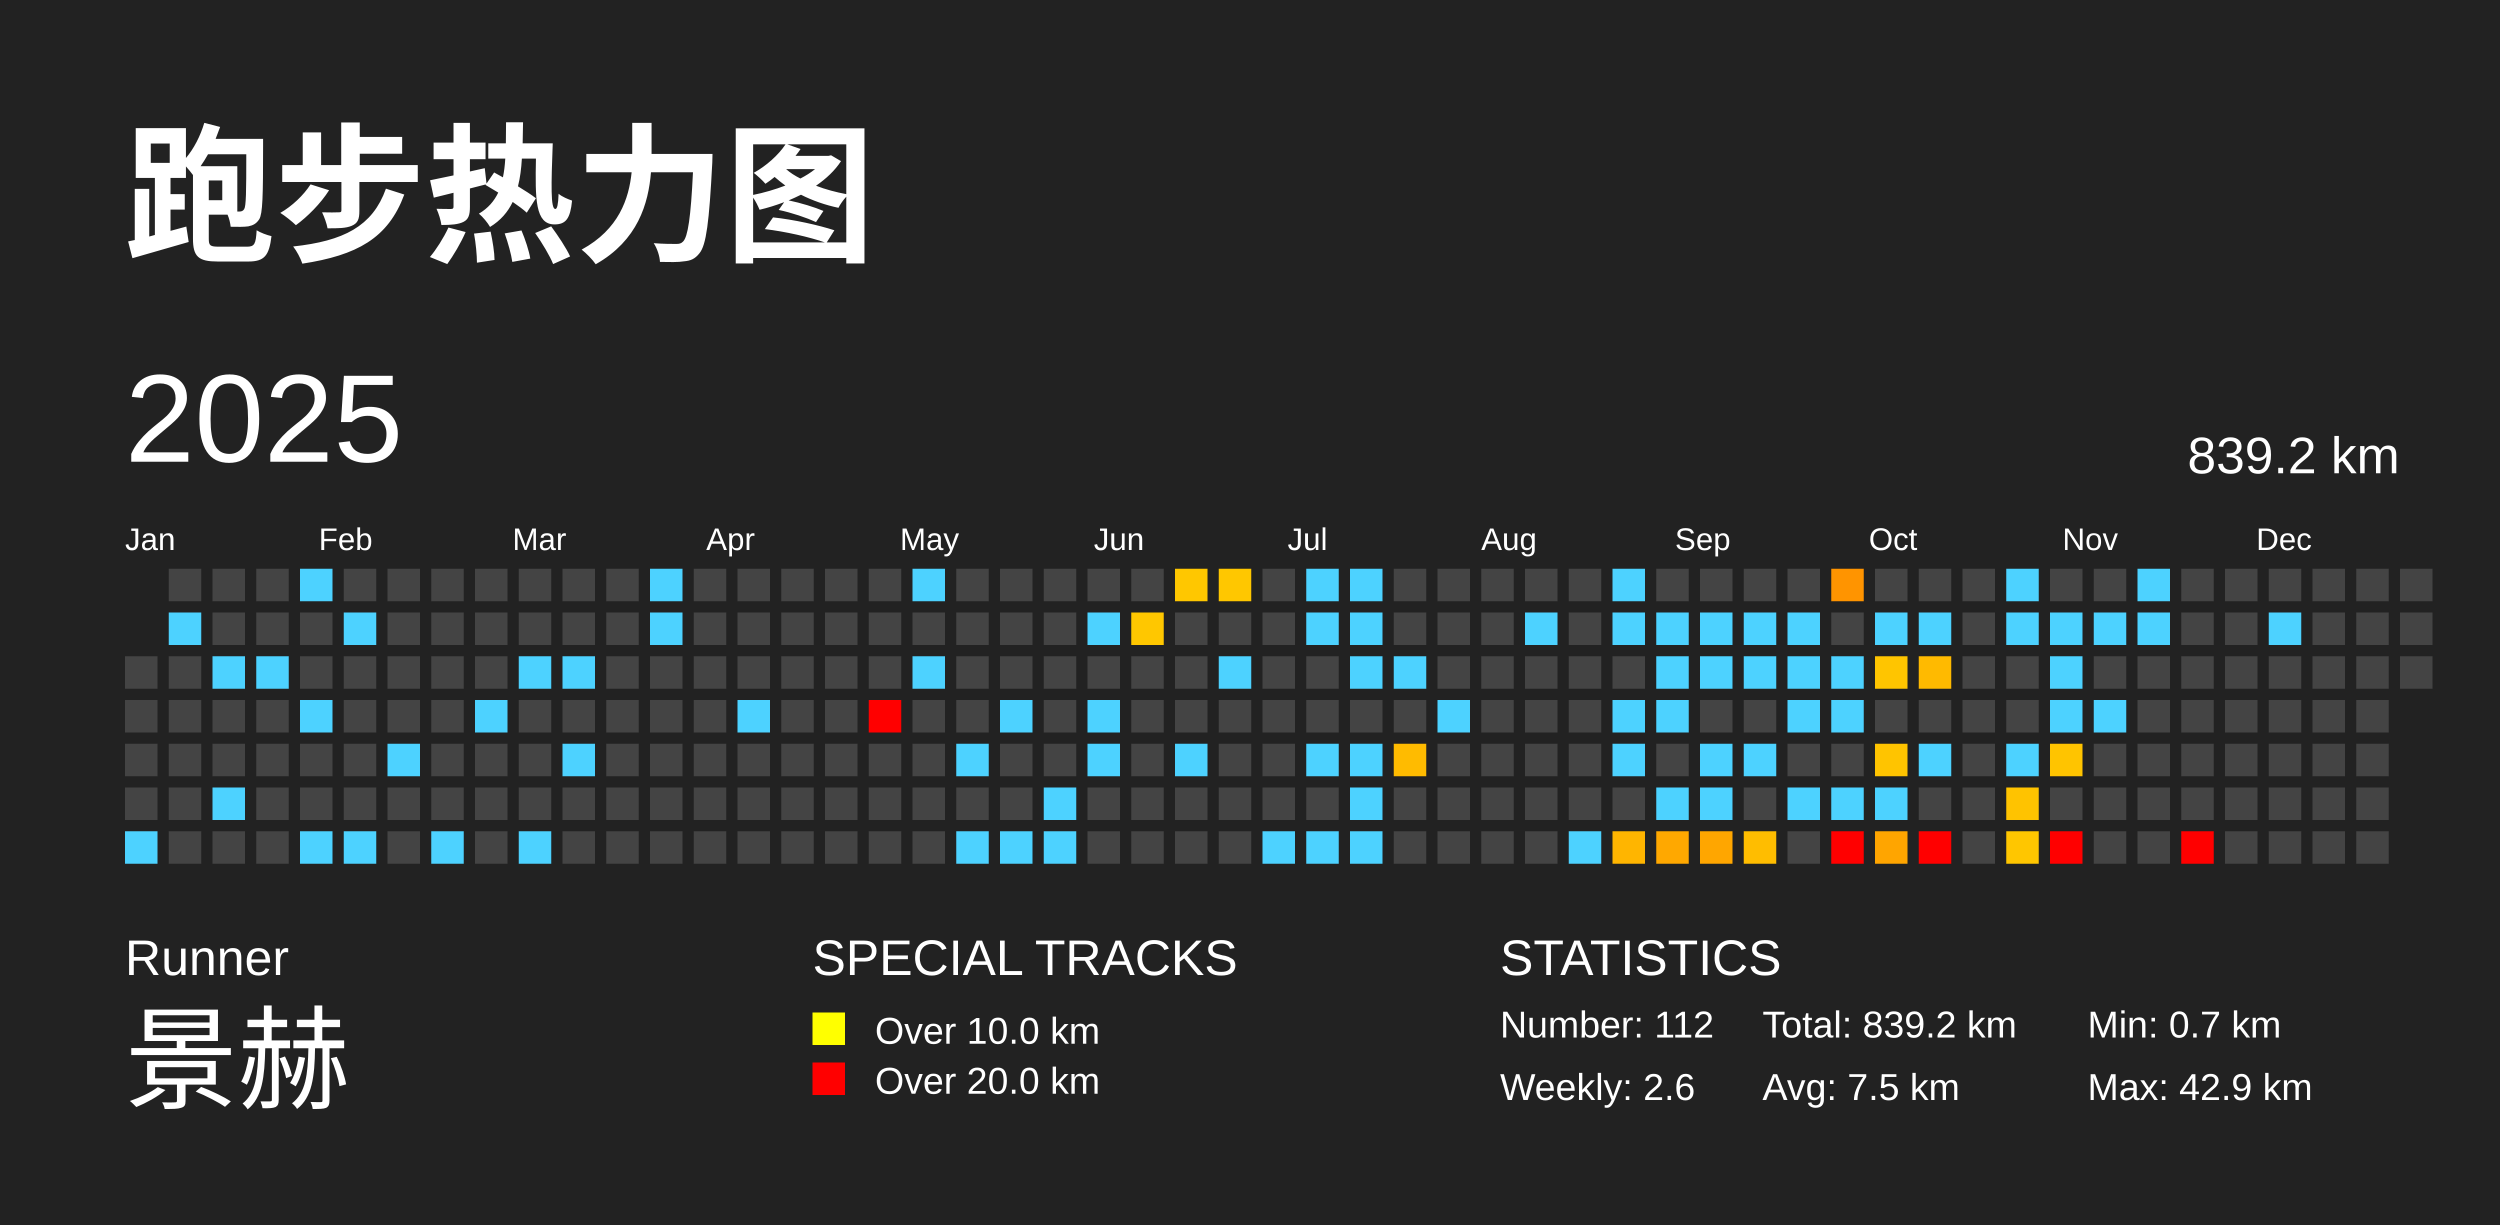
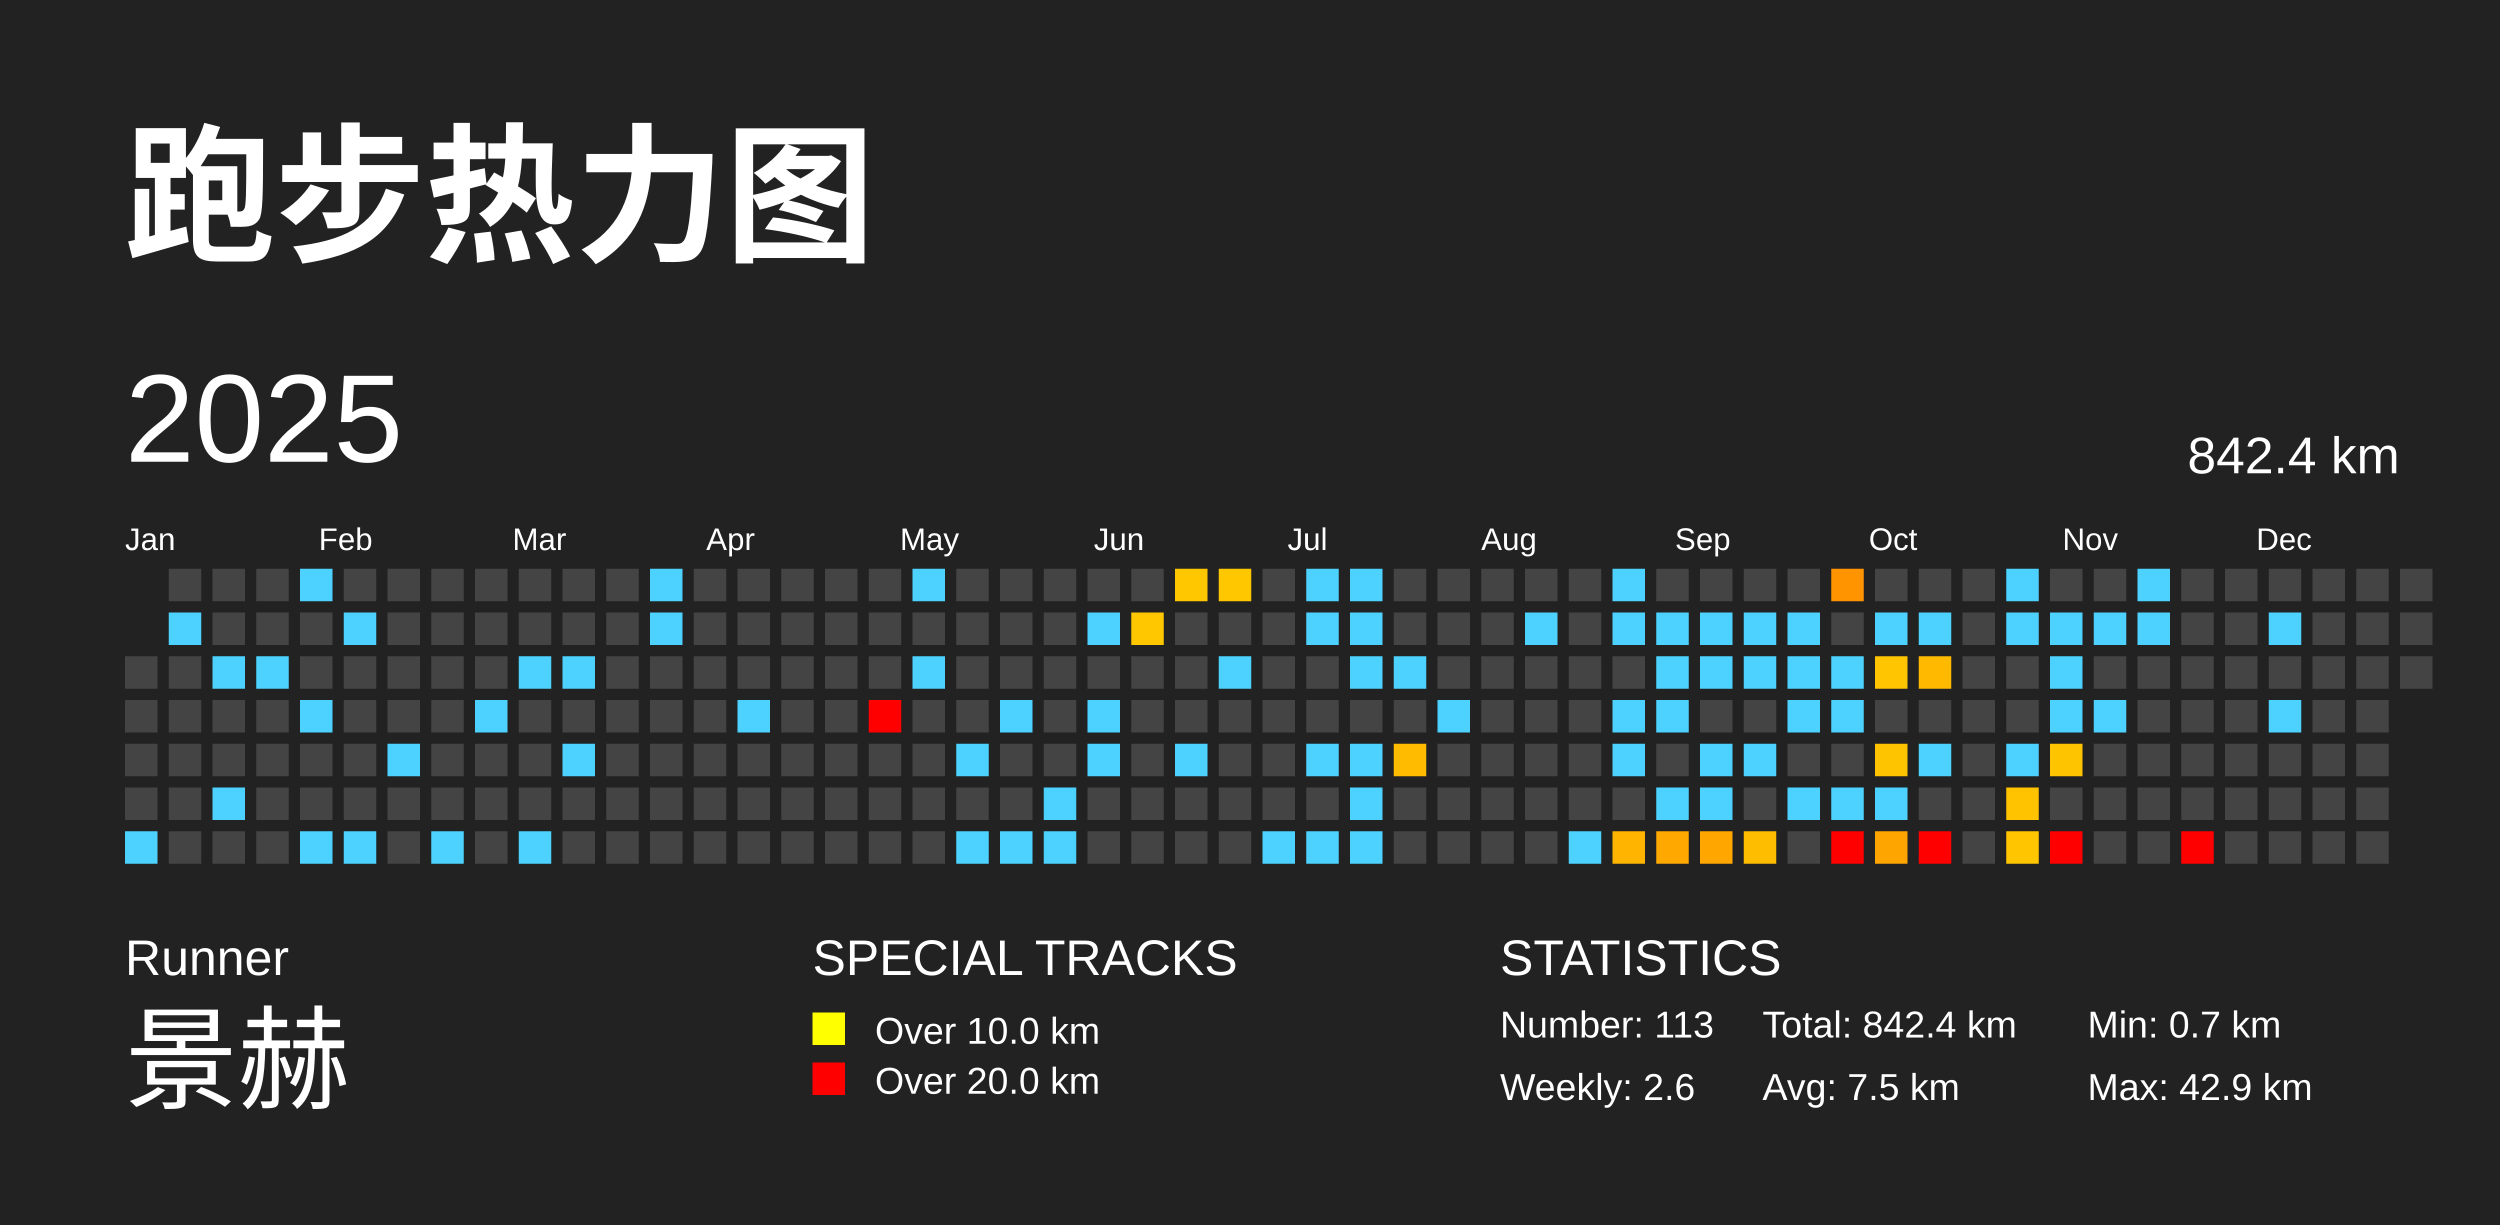
<svg xmlns="http://www.w3.org/2000/svg" baseProfile="full" height="98mm" version="1.1" viewBox="0,0,200,98" width="200mm">
  <defs />
  <rect fill="#222222" height="98" width="200" x="0" y="0" />
  <text fill="#FFFFFF" style="font-size:12px; font-family:Arial; font-weight:bold;" x="10" y="20">跑步热力图</text>
  <text fill="#FFFFFF" style="font-size:4px; font-family:Arial" x="10" y="78">Runner</text>
  <text fill="#FFFFFF" style="font-size:9px; font-family:Arial" x="10" y="88">景赫</text>
  <text fill="#FFFFFF" style="font-size:4px; font-family:Arial" x="65" y="78">SPECIAL TRACKS</text>
  <rect fill="yellow" height="2.6" width="2.6" x="65" y="81" />
  <text fill="#FFFFFF" style="font-size:3px; font-family:Arial" x="70" y="83.5">Over 10.0 km</text>
  <rect fill="red" height="2.6" width="2.6" x="65" y="85" />
  <text fill="#FFFFFF" style="font-size:3px; font-family:Arial" x="70" y="87.5">Over 20.0 km</text>
  <text fill="#FFFFFF" style="font-size:4px; font-family:Arial" x="120" y="78">STATISTICS</text>
-   <text fill="#FFFFFF" style="font-size:3px; font-family:Arial" x="120" y="83">Number: 112</text>
+   <text fill="#FFFFFF" style="font-size:3px; font-family:Arial" x="120" y="83">Number: 113</text>
  <text fill="#FFFFFF" style="font-size:3px; font-family:Arial" x="120" y="88">Weekly: 2.6</text>
-   <text fill="#FFFFFF" style="font-size:3px; font-family:Arial" x="141" y="83">Total: 839.2 km</text>
+   <text fill="#FFFFFF" style="font-size:3px; font-family:Arial" x="141" y="83">Total: 842.4 km</text>
  <text fill="#FFFFFF" style="font-size:3px; font-family:Arial" x="141" y="88">Avg: 7.5 km</text>
  <text fill="#FFFFFF" style="font-size:3px; font-family:Arial" x="167" y="83">Min: 0.7 km</text>
  <text fill="#FFFFFF" style="font-size:3px; font-family:Arial" x="167" y="88">Max: 42.9 km</text>
  <text dominant-baseline="hanging" fill="#FFFFFF" style="font-size:10.0px; font-family:Arial;" x="10" y="30">2025</text>
-   <text dominant-baseline="hanging" fill="#FFFFFF" style="font-size:4.125px; font-family:Arial;" x="175" y="35">839.2 km</text>
+   <text dominant-baseline="hanging" fill="#FFFFFF" style="font-size:4.125px; font-family:Arial;" x="175" y="35">842.4 km</text>
  <text fill="#FFFFFF" style="font-size:2.5px; font-family:Arial" x="10.0" y="44">Jan</text>
  <text fill="#FFFFFF" style="font-size:2.5px; font-family:Arial" x="25.5" y="44">Feb</text>
  <text fill="#FFFFFF" style="font-size:2.5px; font-family:Arial" x="41.0" y="44">Mar</text>
  <text fill="#FFFFFF" style="font-size:2.5px; font-family:Arial" x="56.5" y="44">Apr</text>
  <text fill="#FFFFFF" style="font-size:2.5px; font-family:Arial" x="72.0" y="44">May</text>
  <text fill="#FFFFFF" style="font-size:2.5px; font-family:Arial" x="87.5" y="44">Jun</text>
  <text fill="#FFFFFF" style="font-size:2.5px; font-family:Arial" x="103.0" y="44">Jul</text>
  <text fill="#FFFFFF" style="font-size:2.5px; font-family:Arial" x="118.5" y="44">Aug</text>
  <text fill="#FFFFFF" style="font-size:2.5px; font-family:Arial" x="134.0" y="44">Sep</text>
  <text fill="#FFFFFF" style="font-size:2.5px; font-family:Arial" x="149.5" y="44">Oct</text>
  <text fill="#FFFFFF" style="font-size:2.5px; font-family:Arial" x="165.0" y="44">Nov</text>
  <text fill="#FFFFFF" style="font-size:2.5px; font-family:Arial" x="180.5" y="44">Dec</text>
  <rect fill="#444444" height="2.6" width="2.6" x="10.0" y="52.5" />
  <rect fill="#444444" height="2.6" width="2.6" x="10.0" y="56.0" />
  <rect fill="#444444" height="2.6" width="2.6" x="10.0" y="59.5" />
  <rect fill="#444444" height="2.6" width="2.6" x="10.0" y="63.0" />
  <rect fill="#4dd2ff" height="2.6" width="2.6" x="10.0" y="66.5" />
  <rect fill="#444444" height="2.6" width="2.6" x="13.5" y="45.5" />
  <rect fill="#4dd2ff" height="2.6" width="2.6" x="13.5" y="49.0" />
  <rect fill="#444444" height="2.6" width="2.6" x="13.5" y="52.5" />
  <rect fill="#444444" height="2.6" width="2.6" x="13.5" y="56.0" />
  <rect fill="#444444" height="2.6" width="2.6" x="13.5" y="59.5" />
  <rect fill="#444444" height="2.6" width="2.6" x="13.5" y="63.0" />
  <rect fill="#444444" height="2.6" width="2.6" x="13.5" y="66.5" />
  <rect fill="#444444" height="2.6" width="2.6" x="17.0" y="45.5" />
  <rect fill="#444444" height="2.6" width="2.6" x="17.0" y="49.0" />
  <rect fill="#4dd2ff" height="2.6" width="2.6" x="17.0" y="52.5" />
  <rect fill="#444444" height="2.6" width="2.6" x="17.0" y="56.0" />
  <rect fill="#444444" height="2.6" width="2.6" x="17.0" y="59.5" />
  <rect fill="#4dd2ff" height="2.6" width="2.6" x="17.0" y="63.0" />
  <rect fill="#444444" height="2.6" width="2.6" x="17.0" y="66.5" />
  <rect fill="#444444" height="2.6" width="2.6" x="20.5" y="45.5" />
  <rect fill="#444444" height="2.6" width="2.6" x="20.5" y="49.0" />
  <rect fill="#4dd2ff" height="2.6" width="2.6" x="20.5" y="52.5" />
  <rect fill="#444444" height="2.6" width="2.6" x="20.5" y="56.0" />
  <rect fill="#444444" height="2.6" width="2.6" x="20.5" y="59.5" />
  <rect fill="#444444" height="2.6" width="2.6" x="20.5" y="63.0" />
  <rect fill="#444444" height="2.6" width="2.6" x="20.5" y="66.5" />
  <rect fill="#4dd2ff" height="2.6" width="2.6" x="24.0" y="45.5" />
  <rect fill="#444444" height="2.6" width="2.6" x="24.0" y="49.0" />
  <rect fill="#444444" height="2.6" width="2.6" x="24.0" y="52.5" />
  <rect fill="#4dd2ff" height="2.6" width="2.6" x="24.0" y="56.0" />
  <rect fill="#444444" height="2.6" width="2.6" x="24.0" y="59.5" />
  <rect fill="#444444" height="2.6" width="2.6" x="24.0" y="63.0" />
  <rect fill="#4dd2ff" height="2.6" width="2.6" x="24.0" y="66.5" />
  <rect fill="#444444" height="2.6" width="2.6" x="27.5" y="45.5" />
  <rect fill="#4dd2ff" height="2.6" width="2.6" x="27.5" y="49.0" />
  <rect fill="#444444" height="2.6" width="2.6" x="27.5" y="52.5" />
  <rect fill="#444444" height="2.6" width="2.6" x="27.5" y="56.0" />
  <rect fill="#444444" height="2.6" width="2.6" x="27.5" y="59.5" />
  <rect fill="#444444" height="2.6" width="2.6" x="27.5" y="63.0" />
  <rect fill="#4dd2ff" height="2.6" width="2.6" x="27.5" y="66.5" />
  <rect fill="#444444" height="2.6" width="2.6" x="31.0" y="45.5" />
  <rect fill="#444444" height="2.6" width="2.6" x="31.0" y="49.0" />
  <rect fill="#444444" height="2.6" width="2.6" x="31.0" y="52.5" />
  <rect fill="#444444" height="2.6" width="2.6" x="31.0" y="56.0" />
  <rect fill="#4dd2ff" height="2.6" width="2.6" x="31.0" y="59.5" />
  <rect fill="#444444" height="2.6" width="2.6" x="31.0" y="63.0" />
  <rect fill="#444444" height="2.6" width="2.6" x="31.0" y="66.5" />
  <rect fill="#444444" height="2.6" width="2.6" x="34.5" y="45.5" />
  <rect fill="#444444" height="2.6" width="2.6" x="34.5" y="49.0" />
  <rect fill="#444444" height="2.6" width="2.6" x="34.5" y="52.5" />
  <rect fill="#444444" height="2.6" width="2.6" x="34.5" y="56.0" />
  <rect fill="#444444" height="2.6" width="2.6" x="34.5" y="59.5" />
  <rect fill="#444444" height="2.6" width="2.6" x="34.5" y="63.0" />
  <rect fill="#4dd2ff" height="2.6" width="2.6" x="34.5" y="66.5" />
  <rect fill="#444444" height="2.6" width="2.6" x="38.0" y="45.5" />
  <rect fill="#444444" height="2.6" width="2.6" x="38.0" y="49.0" />
  <rect fill="#444444" height="2.6" width="2.6" x="38.0" y="52.5" />
  <rect fill="#4dd2ff" height="2.6" width="2.6" x="38.0" y="56.0" />
  <rect fill="#444444" height="2.6" width="2.6" x="38.0" y="59.5" />
  <rect fill="#444444" height="2.6" width="2.6" x="38.0" y="63.0" />
  <rect fill="#444444" height="2.6" width="2.6" x="38.0" y="66.5" />
  <rect fill="#444444" height="2.6" width="2.6" x="41.5" y="45.5" />
  <rect fill="#444444" height="2.6" width="2.6" x="41.5" y="49.0" />
  <rect fill="#4dd2ff" height="2.6" width="2.6" x="41.5" y="52.5" />
  <rect fill="#444444" height="2.6" width="2.6" x="41.5" y="56.0" />
  <rect fill="#444444" height="2.6" width="2.6" x="41.5" y="59.5" />
  <rect fill="#444444" height="2.6" width="2.6" x="41.5" y="63.0" />
  <rect fill="#4dd2ff" height="2.6" width="2.6" x="41.5" y="66.5" />
  <rect fill="#444444" height="2.6" width="2.6" x="45.0" y="45.5" />
  <rect fill="#444444" height="2.6" width="2.6" x="45.0" y="49.0" />
  <rect fill="#4dd2ff" height="2.6" width="2.6" x="45.0" y="52.5" />
  <rect fill="#444444" height="2.6" width="2.6" x="45.0" y="56.0" />
  <rect fill="#4dd2ff" height="2.6" width="2.6" x="45.0" y="59.5" />
  <rect fill="#444444" height="2.6" width="2.6" x="45.0" y="63.0" />
  <rect fill="#444444" height="2.6" width="2.6" x="45.0" y="66.5" />
  <rect fill="#444444" height="2.6" width="2.6" x="48.5" y="45.5" />
  <rect fill="#444444" height="2.6" width="2.6" x="48.5" y="49.0" />
  <rect fill="#444444" height="2.6" width="2.6" x="48.5" y="52.5" />
  <rect fill="#444444" height="2.6" width="2.6" x="48.5" y="56.0" />
  <rect fill="#444444" height="2.6" width="2.6" x="48.5" y="59.5" />
  <rect fill="#444444" height="2.6" width="2.6" x="48.5" y="63.0" />
  <rect fill="#444444" height="2.6" width="2.6" x="48.5" y="66.5" />
  <rect fill="#4dd2ff" height="2.6" width="2.6" x="52.0" y="45.5" />
  <rect fill="#4dd2ff" height="2.6" width="2.6" x="52.0" y="49.0" />
  <rect fill="#444444" height="2.6" width="2.6" x="52.0" y="52.5" />
  <rect fill="#444444" height="2.6" width="2.6" x="52.0" y="56.0" />
  <rect fill="#444444" height="2.6" width="2.6" x="52.0" y="59.5" />
  <rect fill="#444444" height="2.6" width="2.6" x="52.0" y="63.0" />
  <rect fill="#444444" height="2.6" width="2.6" x="52.0" y="66.5" />
  <rect fill="#444444" height="2.6" width="2.6" x="55.5" y="45.5" />
  <rect fill="#444444" height="2.6" width="2.6" x="55.5" y="49.0" />
  <rect fill="#444444" height="2.6" width="2.6" x="55.5" y="52.5" />
  <rect fill="#444444" height="2.6" width="2.6" x="55.5" y="56.0" />
  <rect fill="#444444" height="2.6" width="2.6" x="55.5" y="59.5" />
  <rect fill="#444444" height="2.6" width="2.6" x="55.5" y="63.0" />
  <rect fill="#444444" height="2.6" width="2.6" x="55.5" y="66.5" />
  <rect fill="#444444" height="2.6" width="2.6" x="59.0" y="45.5" />
  <rect fill="#444444" height="2.6" width="2.6" x="59.0" y="49.0" />
  <rect fill="#444444" height="2.6" width="2.6" x="59.0" y="52.5" />
  <rect fill="#4dd2ff" height="2.6" width="2.6" x="59.0" y="56.0" />
  <rect fill="#444444" height="2.6" width="2.6" x="59.0" y="59.5" />
  <rect fill="#444444" height="2.6" width="2.6" x="59.0" y="63.0" />
  <rect fill="#444444" height="2.6" width="2.6" x="59.0" y="66.5" />
  <rect fill="#444444" height="2.6" width="2.6" x="62.5" y="45.5" />
  <rect fill="#444444" height="2.6" width="2.6" x="62.5" y="49.0" />
  <rect fill="#444444" height="2.6" width="2.6" x="62.5" y="52.5" />
  <rect fill="#444444" height="2.6" width="2.6" x="62.5" y="56.0" />
  <rect fill="#444444" height="2.6" width="2.6" x="62.5" y="59.5" />
  <rect fill="#444444" height="2.6" width="2.6" x="62.5" y="63.0" />
  <rect fill="#444444" height="2.6" width="2.6" x="62.5" y="66.5" />
  <rect fill="#444444" height="2.6" width="2.6" x="66.0" y="45.5" />
  <rect fill="#444444" height="2.6" width="2.6" x="66.0" y="49.0" />
  <rect fill="#444444" height="2.6" width="2.6" x="66.0" y="52.5" />
  <rect fill="#444444" height="2.6" width="2.6" x="66.0" y="56.0" />
  <rect fill="#444444" height="2.6" width="2.6" x="66.0" y="59.5" />
  <rect fill="#444444" height="2.6" width="2.6" x="66.0" y="63.0" />
  <rect fill="#444444" height="2.6" width="2.6" x="66.0" y="66.5" />
  <rect fill="#444444" height="2.6" width="2.6" x="69.5" y="45.5" />
  <rect fill="#444444" height="2.6" width="2.6" x="69.5" y="49.0" />
  <rect fill="#444444" height="2.6" width="2.6" x="69.5" y="52.5" />
  <rect fill="red" height="2.6" width="2.6" x="69.5" y="56.0" />
  <rect fill="#444444" height="2.6" width="2.6" x="69.5" y="59.5" />
  <rect fill="#444444" height="2.6" width="2.6" x="69.5" y="63.0" />
  <rect fill="#444444" height="2.6" width="2.6" x="69.5" y="66.5" />
  <rect fill="#4dd2ff" height="2.6" width="2.6" x="73.0" y="45.5" />
  <rect fill="#444444" height="2.6" width="2.6" x="73.0" y="49.0" />
  <rect fill="#4dd2ff" height="2.6" width="2.6" x="73.0" y="52.5" />
  <rect fill="#444444" height="2.6" width="2.6" x="73.0" y="56.0" />
  <rect fill="#444444" height="2.6" width="2.6" x="73.0" y="59.5" />
  <rect fill="#444444" height="2.6" width="2.6" x="73.0" y="63.0" />
  <rect fill="#444444" height="2.6" width="2.6" x="73.0" y="66.5" />
  <rect fill="#444444" height="2.6" width="2.6" x="76.5" y="45.5" />
  <rect fill="#444444" height="2.6" width="2.6" x="76.5" y="49.0" />
  <rect fill="#444444" height="2.6" width="2.6" x="76.5" y="52.5" />
  <rect fill="#444444" height="2.6" width="2.6" x="76.5" y="56.0" />
  <rect fill="#4dd2ff" height="2.6" width="2.6" x="76.5" y="59.5" />
  <rect fill="#444444" height="2.6" width="2.6" x="76.5" y="63.0" />
  <rect fill="#4dd2ff" height="2.6" width="2.6" x="76.5" y="66.5" />
  <rect fill="#444444" height="2.6" width="2.6" x="80.0" y="45.5" />
  <rect fill="#444444" height="2.6" width="2.6" x="80.0" y="49.0" />
  <rect fill="#444444" height="2.6" width="2.6" x="80.0" y="52.5" />
  <rect fill="#4dd2ff" height="2.6" width="2.6" x="80.0" y="56.0" />
  <rect fill="#444444" height="2.6" width="2.6" x="80.0" y="59.5" />
  <rect fill="#444444" height="2.6" width="2.6" x="80.0" y="63.0" />
  <rect fill="#4dd2ff" height="2.6" width="2.6" x="80.0" y="66.5" />
  <rect fill="#444444" height="2.6" width="2.6" x="83.5" y="45.5" />
  <rect fill="#444444" height="2.6" width="2.6" x="83.5" y="49.0" />
  <rect fill="#444444" height="2.6" width="2.6" x="83.5" y="52.5" />
  <rect fill="#444444" height="2.6" width="2.6" x="83.5" y="56.0" />
  <rect fill="#444444" height="2.6" width="2.6" x="83.5" y="59.5" />
  <rect fill="#4dd2ff" height="2.6" width="2.6" x="83.5" y="63.0" />
  <rect fill="#4dd2ff" height="2.6" width="2.6" x="83.5" y="66.5" />
  <rect fill="#444444" height="2.6" width="2.6" x="87.0" y="45.5" />
  <rect fill="#4dd2ff" height="2.6" width="2.6" x="87.0" y="49.0" />
  <rect fill="#444444" height="2.6" width="2.6" x="87.0" y="52.5" />
  <rect fill="#4dd2ff" height="2.6" width="2.6" x="87.0" y="56.0" />
  <rect fill="#4dd2ff" height="2.6" width="2.6" x="87.0" y="59.5" />
  <rect fill="#444444" height="2.6" width="2.6" x="87.0" y="63.0" />
  <rect fill="#444444" height="2.6" width="2.6" x="87.0" y="66.5" />
  <rect fill="#444444" height="2.6" width="2.6" x="90.5" y="45.5" />
  <rect fill="#ffc700" height="2.6" width="2.6" x="90.5" y="49.0" />
  <rect fill="#444444" height="2.6" width="2.6" x="90.5" y="52.5" />
  <rect fill="#444444" height="2.6" width="2.6" x="90.5" y="56.0" />
  <rect fill="#444444" height="2.6" width="2.6" x="90.5" y="59.5" />
  <rect fill="#444444" height="2.6" width="2.6" x="90.5" y="63.0" />
  <rect fill="#444444" height="2.6" width="2.6" x="90.5" y="66.5" />
  <rect fill="#ffc700" height="2.6" width="2.6" x="94.0" y="45.5" />
  <rect fill="#444444" height="2.6" width="2.6" x="94.0" y="49.0" />
  <rect fill="#444444" height="2.6" width="2.6" x="94.0" y="52.5" />
  <rect fill="#444444" height="2.6" width="2.6" x="94.0" y="56.0" />
  <rect fill="#4dd2ff" height="2.6" width="2.6" x="94.0" y="59.5" />
  <rect fill="#444444" height="2.6" width="2.6" x="94.0" y="63.0" />
  <rect fill="#444444" height="2.6" width="2.6" x="94.0" y="66.5" />
  <rect fill="#ffc700" height="2.6" width="2.6" x="97.5" y="45.5" />
  <rect fill="#444444" height="2.6" width="2.6" x="97.5" y="49.0" />
  <rect fill="#4dd2ff" height="2.6" width="2.6" x="97.5" y="52.5" />
  <rect fill="#444444" height="2.6" width="2.6" x="97.5" y="56.0" />
  <rect fill="#444444" height="2.6" width="2.6" x="97.5" y="59.5" />
  <rect fill="#444444" height="2.6" width="2.6" x="97.5" y="63.0" />
  <rect fill="#444444" height="2.6" width="2.6" x="97.5" y="66.5" />
  <rect fill="#444444" height="2.6" width="2.6" x="101.0" y="45.5" />
  <rect fill="#444444" height="2.6" width="2.6" x="101.0" y="49.0" />
  <rect fill="#444444" height="2.6" width="2.6" x="101.0" y="52.5" />
  <rect fill="#444444" height="2.6" width="2.6" x="101.0" y="56.0" />
  <rect fill="#444444" height="2.6" width="2.6" x="101.0" y="59.5" />
  <rect fill="#444444" height="2.6" width="2.6" x="101.0" y="63.0" />
  <rect fill="#4dd2ff" height="2.6" width="2.6" x="101.0" y="66.5" />
  <rect fill="#4dd2ff" height="2.6" width="2.6" x="104.5" y="45.5" />
  <rect fill="#4dd2ff" height="2.6" width="2.6" x="104.5" y="49.0" />
  <rect fill="#444444" height="2.6" width="2.6" x="104.5" y="52.5" />
  <rect fill="#444444" height="2.6" width="2.6" x="104.5" y="56.0" />
  <rect fill="#4dd2ff" height="2.6" width="2.6" x="104.5" y="59.5" />
  <rect fill="#444444" height="2.6" width="2.6" x="104.5" y="63.0" />
  <rect fill="#4dd2ff" height="2.6" width="2.6" x="104.5" y="66.5" />
  <rect fill="#4dd2ff" height="2.6" width="2.6" x="108.0" y="45.5" />
  <rect fill="#4dd2ff" height="2.6" width="2.6" x="108.0" y="49.0" />
  <rect fill="#4dd2ff" height="2.6" width="2.6" x="108.0" y="52.5" />
  <rect fill="#444444" height="2.6" width="2.6" x="108.0" y="56.0" />
  <rect fill="#4dd2ff" height="2.6" width="2.6" x="108.0" y="59.5" />
  <rect fill="#4dd2ff" height="2.6" width="2.6" x="108.0" y="63.0" />
  <rect fill="#4dd2ff" height="2.6" width="2.6" x="108.0" y="66.5" />
  <rect fill="#444444" height="2.6" width="2.6" x="111.5" y="45.5" />
  <rect fill="#444444" height="2.6" width="2.6" x="111.5" y="49.0" />
  <rect fill="#4dd2ff" height="2.6" width="2.6" x="111.5" y="52.5" />
  <rect fill="#444444" height="2.6" width="2.6" x="111.5" y="56.0" />
  <rect fill="#ffbb00" height="2.6" width="2.6" x="111.5" y="59.5" />
  <rect fill="#444444" height="2.6" width="2.6" x="111.5" y="63.0" />
  <rect fill="#444444" height="2.6" width="2.6" x="111.5" y="66.5" />
  <rect fill="#444444" height="2.6" width="2.6" x="115.0" y="45.5" />
  <rect fill="#444444" height="2.6" width="2.6" x="115.0" y="49.0" />
  <rect fill="#444444" height="2.6" width="2.6" x="115.0" y="52.5" />
  <rect fill="#4dd2ff" height="2.6" width="2.6" x="115.0" y="56.0" />
  <rect fill="#444444" height="2.6" width="2.6" x="115.0" y="59.5" />
  <rect fill="#444444" height="2.6" width="2.6" x="115.0" y="63.0" />
  <rect fill="#444444" height="2.6" width="2.6" x="115.0" y="66.5" />
  <rect fill="#444444" height="2.6" width="2.6" x="118.5" y="45.5" />
  <rect fill="#444444" height="2.6" width="2.6" x="118.5" y="49.0" />
  <rect fill="#444444" height="2.6" width="2.6" x="118.5" y="52.5" />
  <rect fill="#444444" height="2.6" width="2.6" x="118.5" y="56.0" />
  <rect fill="#444444" height="2.6" width="2.6" x="118.5" y="59.5" />
  <rect fill="#444444" height="2.6" width="2.6" x="118.5" y="63.0" />
  <rect fill="#444444" height="2.6" width="2.6" x="118.5" y="66.5" />
  <rect fill="#444444" height="2.6" width="2.6" x="122.0" y="45.5" />
  <rect fill="#4dd2ff" height="2.6" width="2.6" x="122.0" y="49.0" />
  <rect fill="#444444" height="2.6" width="2.6" x="122.0" y="52.5" />
  <rect fill="#444444" height="2.6" width="2.6" x="122.0" y="56.0" />
  <rect fill="#444444" height="2.6" width="2.6" x="122.0" y="59.5" />
  <rect fill="#444444" height="2.6" width="2.6" x="122.0" y="63.0" />
  <rect fill="#444444" height="2.6" width="2.6" x="122.0" y="66.5" />
  <rect fill="#444444" height="2.6" width="2.6" x="125.5" y="45.5" />
  <rect fill="#444444" height="2.6" width="2.6" x="125.5" y="49.0" />
  <rect fill="#444444" height="2.6" width="2.6" x="125.5" y="52.5" />
  <rect fill="#444444" height="2.6" width="2.6" x="125.5" y="56.0" />
  <rect fill="#444444" height="2.6" width="2.6" x="125.5" y="59.5" />
  <rect fill="#444444" height="2.6" width="2.6" x="125.5" y="63.0" />
  <rect fill="#4dd2ff" height="2.6" width="2.6" x="125.5" y="66.5" />
  <rect fill="#4dd2ff" height="2.6" width="2.6" x="129.0" y="45.5" />
  <rect fill="#4dd2ff" height="2.6" width="2.6" x="129.0" y="49.0" />
  <rect fill="#444444" height="2.6" width="2.6" x="129.0" y="52.5" />
  <rect fill="#4dd2ff" height="2.6" width="2.6" x="129.0" y="56.0" />
  <rect fill="#4dd2ff" height="2.6" width="2.6" x="129.0" y="59.5" />
  <rect fill="#444444" height="2.6" width="2.6" x="129.0" y="63.0" />
  <rect fill="#ffb500" height="2.6" width="2.6" x="129.0" y="66.5" />
  <rect fill="#444444" height="2.6" width="2.6" x="132.5" y="45.5" />
  <rect fill="#4dd2ff" height="2.6" width="2.6" x="132.5" y="49.0" />
  <rect fill="#4dd2ff" height="2.6" width="2.6" x="132.5" y="52.5" />
  <rect fill="#4dd2ff" height="2.6" width="2.6" x="132.5" y="56.0" />
  <rect fill="#444444" height="2.6" width="2.6" x="132.5" y="59.5" />
  <rect fill="#4dd2ff" height="2.6" width="2.6" x="132.5" y="63.0" />
  <rect fill="#ffa800" height="2.6" width="2.6" x="132.5" y="66.5" />
  <rect fill="#444444" height="2.6" width="2.6" x="136.0" y="45.5" />
  <rect fill="#4dd2ff" height="2.6" width="2.6" x="136.0" y="49.0" />
  <rect fill="#4dd2ff" height="2.6" width="2.6" x="136.0" y="52.5" />
  <rect fill="#444444" height="2.6" width="2.6" x="136.0" y="56.0" />
  <rect fill="#4dd2ff" height="2.6" width="2.6" x="136.0" y="59.5" />
  <rect fill="#4dd2ff" height="2.6" width="2.6" x="136.0" y="63.0" />
  <rect fill="#ffa600" height="2.6" width="2.6" x="136.0" y="66.5" />
  <rect fill="#444444" height="2.6" width="2.6" x="139.5" y="45.5" />
  <rect fill="#4dd2ff" height="2.6" width="2.6" x="139.5" y="49.0" />
  <rect fill="#4dd2ff" height="2.6" width="2.6" x="139.5" y="52.5" />
  <rect fill="#444444" height="2.6" width="2.6" x="139.5" y="56.0" />
  <rect fill="#4dd2ff" height="2.6" width="2.6" x="139.5" y="59.5" />
  <rect fill="#444444" height="2.6" width="2.6" x="139.5" y="63.0" />
  <rect fill="#ffbd00" height="2.6" width="2.6" x="139.5" y="66.5" />
  <rect fill="#444444" height="2.6" width="2.6" x="143.0" y="45.5" />
  <rect fill="#4dd2ff" height="2.6" width="2.6" x="143.0" y="49.0" />
  <rect fill="#4dd2ff" height="2.6" width="2.6" x="143.0" y="52.5" />
  <rect fill="#4dd2ff" height="2.6" width="2.6" x="143.0" y="56.0" />
  <rect fill="#444444" height="2.6" width="2.6" x="143.0" y="59.5" />
  <rect fill="#4dd2ff" height="2.6" width="2.6" x="143.0" y="63.0" />
  <rect fill="#444444" height="2.6" width="2.6" x="143.0" y="66.5" />
  <rect fill="#ff9400" height="2.6" width="2.6" x="146.5" y="45.5" />
  <rect fill="#444444" height="2.6" width="2.6" x="146.5" y="49.0" />
  <rect fill="#4dd2ff" height="2.6" width="2.6" x="146.5" y="52.5" />
  <rect fill="#4dd2ff" height="2.6" width="2.6" x="146.5" y="56.0" />
  <rect fill="#444444" height="2.6" width="2.6" x="146.5" y="59.5" />
  <rect fill="#4dd2ff" height="2.6" width="2.6" x="146.5" y="63.0" />
  <rect fill="red" height="2.6" width="2.6" x="146.5" y="66.5" />
  <rect fill="#444444" height="2.6" width="2.6" x="150.0" y="45.5" />
  <rect fill="#4dd2ff" height="2.6" width="2.6" x="150.0" y="49.0" />
  <rect fill="#ffc500" height="2.6" width="2.6" x="150.0" y="52.5" />
  <rect fill="#444444" height="2.6" width="2.6" x="150.0" y="56.0" />
  <rect fill="#ffc400" height="2.6" width="2.6" x="150.0" y="59.5" />
  <rect fill="#4dd2ff" height="2.6" width="2.6" x="150.0" y="63.0" />
  <rect fill="#ffa500" height="2.6" width="2.6" x="150.0" y="66.5" />
  <rect fill="#444444" height="2.6" width="2.6" x="153.5" y="45.5" />
  <rect fill="#4dd2ff" height="2.6" width="2.6" x="153.5" y="49.0" />
  <rect fill="#ffba00" height="2.6" width="2.6" x="153.5" y="52.5" />
  <rect fill="#444444" height="2.6" width="2.6" x="153.5" y="56.0" />
  <rect fill="#4dd2ff" height="2.6" width="2.6" x="153.5" y="59.5" />
  <rect fill="#444444" height="2.6" width="2.6" x="153.5" y="63.0" />
  <rect fill="red" height="2.6" width="2.6" x="153.5" y="66.5" />
  <rect fill="#444444" height="2.6" width="2.6" x="157.0" y="45.5" />
  <rect fill="#444444" height="2.6" width="2.6" x="157.0" y="49.0" />
  <rect fill="#444444" height="2.6" width="2.6" x="157.0" y="52.5" />
  <rect fill="#444444" height="2.6" width="2.6" x="157.0" y="56.0" />
  <rect fill="#444444" height="2.6" width="2.6" x="157.0" y="59.5" />
  <rect fill="#444444" height="2.6" width="2.6" x="157.0" y="63.0" />
  <rect fill="#444444" height="2.6" width="2.6" x="157.0" y="66.5" />
  <rect fill="#4dd2ff" height="2.6" width="2.6" x="160.5" y="45.5" />
  <rect fill="#4dd2ff" height="2.6" width="2.6" x="160.5" y="49.0" />
  <rect fill="#444444" height="2.6" width="2.6" x="160.5" y="52.5" />
  <rect fill="#444444" height="2.6" width="2.6" x="160.5" y="56.0" />
  <rect fill="#4dd2ff" height="2.6" width="2.6" x="160.5" y="59.5" />
  <rect fill="#ffc300" height="2.6" width="2.6" x="160.5" y="63.0" />
  <rect fill="#ffc600" height="2.6" width="2.6" x="160.5" y="66.5" />
  <rect fill="#444444" height="2.6" width="2.6" x="164.0" y="45.5" />
  <rect fill="#4dd2ff" height="2.6" width="2.6" x="164.0" y="49.0" />
  <rect fill="#4dd2ff" height="2.6" width="2.6" x="164.0" y="52.5" />
  <rect fill="#4dd2ff" height="2.6" width="2.6" x="164.0" y="56.0" />
  <rect fill="#ffc400" height="2.6" width="2.6" x="164.0" y="59.5" />
  <rect fill="#444444" height="2.6" width="2.6" x="164.0" y="63.0" />
  <rect fill="red" height="2.6" width="2.6" x="164.0" y="66.5" />
  <rect fill="#444444" height="2.6" width="2.6" x="167.5" y="45.5" />
  <rect fill="#4dd2ff" height="2.6" width="2.6" x="167.5" y="49.0" />
  <rect fill="#444444" height="2.6" width="2.6" x="167.5" y="52.5" />
  <rect fill="#4dd2ff" height="2.6" width="2.6" x="167.5" y="56.0" />
  <rect fill="#444444" height="2.6" width="2.6" x="167.5" y="59.5" />
  <rect fill="#444444" height="2.6" width="2.6" x="167.5" y="63.0" />
  <rect fill="#444444" height="2.6" width="2.6" x="167.5" y="66.5" />
  <rect fill="#4dd2ff" height="2.6" width="2.6" x="171.0" y="45.5" />
  <rect fill="#4dd2ff" height="2.6" width="2.6" x="171.0" y="49.0" />
  <rect fill="#444444" height="2.6" width="2.6" x="171.0" y="52.5" />
  <rect fill="#444444" height="2.6" width="2.6" x="171.0" y="56.0" />
  <rect fill="#444444" height="2.6" width="2.6" x="171.0" y="59.5" />
  <rect fill="#444444" height="2.6" width="2.6" x="171.0" y="63.0" />
  <rect fill="#444444" height="2.6" width="2.6" x="171.0" y="66.5" />
  <rect fill="#444444" height="2.6" width="2.6" x="174.5" y="45.5" />
  <rect fill="#444444" height="2.6" width="2.6" x="174.5" y="49.0" />
  <rect fill="#444444" height="2.6" width="2.6" x="174.5" y="52.5" />
  <rect fill="#444444" height="2.6" width="2.6" x="174.5" y="56.0" />
  <rect fill="#444444" height="2.6" width="2.6" x="174.5" y="59.5" />
  <rect fill="#444444" height="2.6" width="2.6" x="174.5" y="63.0" />
  <rect fill="red" height="2.6" width="2.6" x="174.5" y="66.5" />
  <rect fill="#444444" height="2.6" width="2.6" x="178.0" y="45.5" />
  <rect fill="#444444" height="2.6" width="2.6" x="178.0" y="49.0" />
  <rect fill="#444444" height="2.6" width="2.6" x="178.0" y="52.5" />
  <rect fill="#444444" height="2.6" width="2.6" x="178.0" y="56.0" />
  <rect fill="#444444" height="2.6" width="2.6" x="178.0" y="59.5" />
  <rect fill="#444444" height="2.6" width="2.6" x="178.0" y="63.0" />
  <rect fill="#444444" height="2.6" width="2.6" x="178.0" y="66.5" />
  <rect fill="#444444" height="2.6" width="2.6" x="181.5" y="45.5" />
  <rect fill="#4dd2ff" height="2.6" width="2.6" x="181.5" y="49.0" />
  <rect fill="#444444" height="2.6" width="2.6" x="181.5" y="52.5" />
-   <rect fill="#444444" height="2.6" width="2.6" x="181.5" y="56.0" />
+   <rect fill="#4dd2ff" height="2.6" width="2.6" x="181.5" y="56.0" />
  <rect fill="#444444" height="2.6" width="2.6" x="181.5" y="59.5" />
  <rect fill="#444444" height="2.6" width="2.6" x="181.5" y="63.0" />
  <rect fill="#444444" height="2.6" width="2.6" x="181.5" y="66.5" />
  <rect fill="#444444" height="2.6" width="2.6" x="185.0" y="45.5" />
  <rect fill="#444444" height="2.6" width="2.6" x="185.0" y="49.0" />
  <rect fill="#444444" height="2.6" width="2.6" x="185.0" y="52.5" />
  <rect fill="#444444" height="2.6" width="2.6" x="185.0" y="56.0" />
  <rect fill="#444444" height="2.6" width="2.6" x="185.0" y="59.5" />
  <rect fill="#444444" height="2.6" width="2.6" x="185.0" y="63.0" />
  <rect fill="#444444" height="2.6" width="2.6" x="185.0" y="66.5" />
  <rect fill="#444444" height="2.6" width="2.6" x="188.5" y="45.5" />
  <rect fill="#444444" height="2.6" width="2.6" x="188.5" y="49.0" />
  <rect fill="#444444" height="2.6" width="2.6" x="188.5" y="52.5" />
  <rect fill="#444444" height="2.6" width="2.6" x="188.5" y="56.0" />
  <rect fill="#444444" height="2.6" width="2.6" x="188.5" y="59.5" />
  <rect fill="#444444" height="2.6" width="2.6" x="188.5" y="63.0" />
  <rect fill="#444444" height="2.6" width="2.6" x="188.5" y="66.5" />
  <rect fill="#444444" height="2.6" width="2.6" x="192.0" y="45.5" />
  <rect fill="#444444" height="2.6" width="2.6" x="192.0" y="49.0" />
  <rect fill="#444444" height="2.6" width="2.6" x="192.0" y="52.5" />
</svg>
